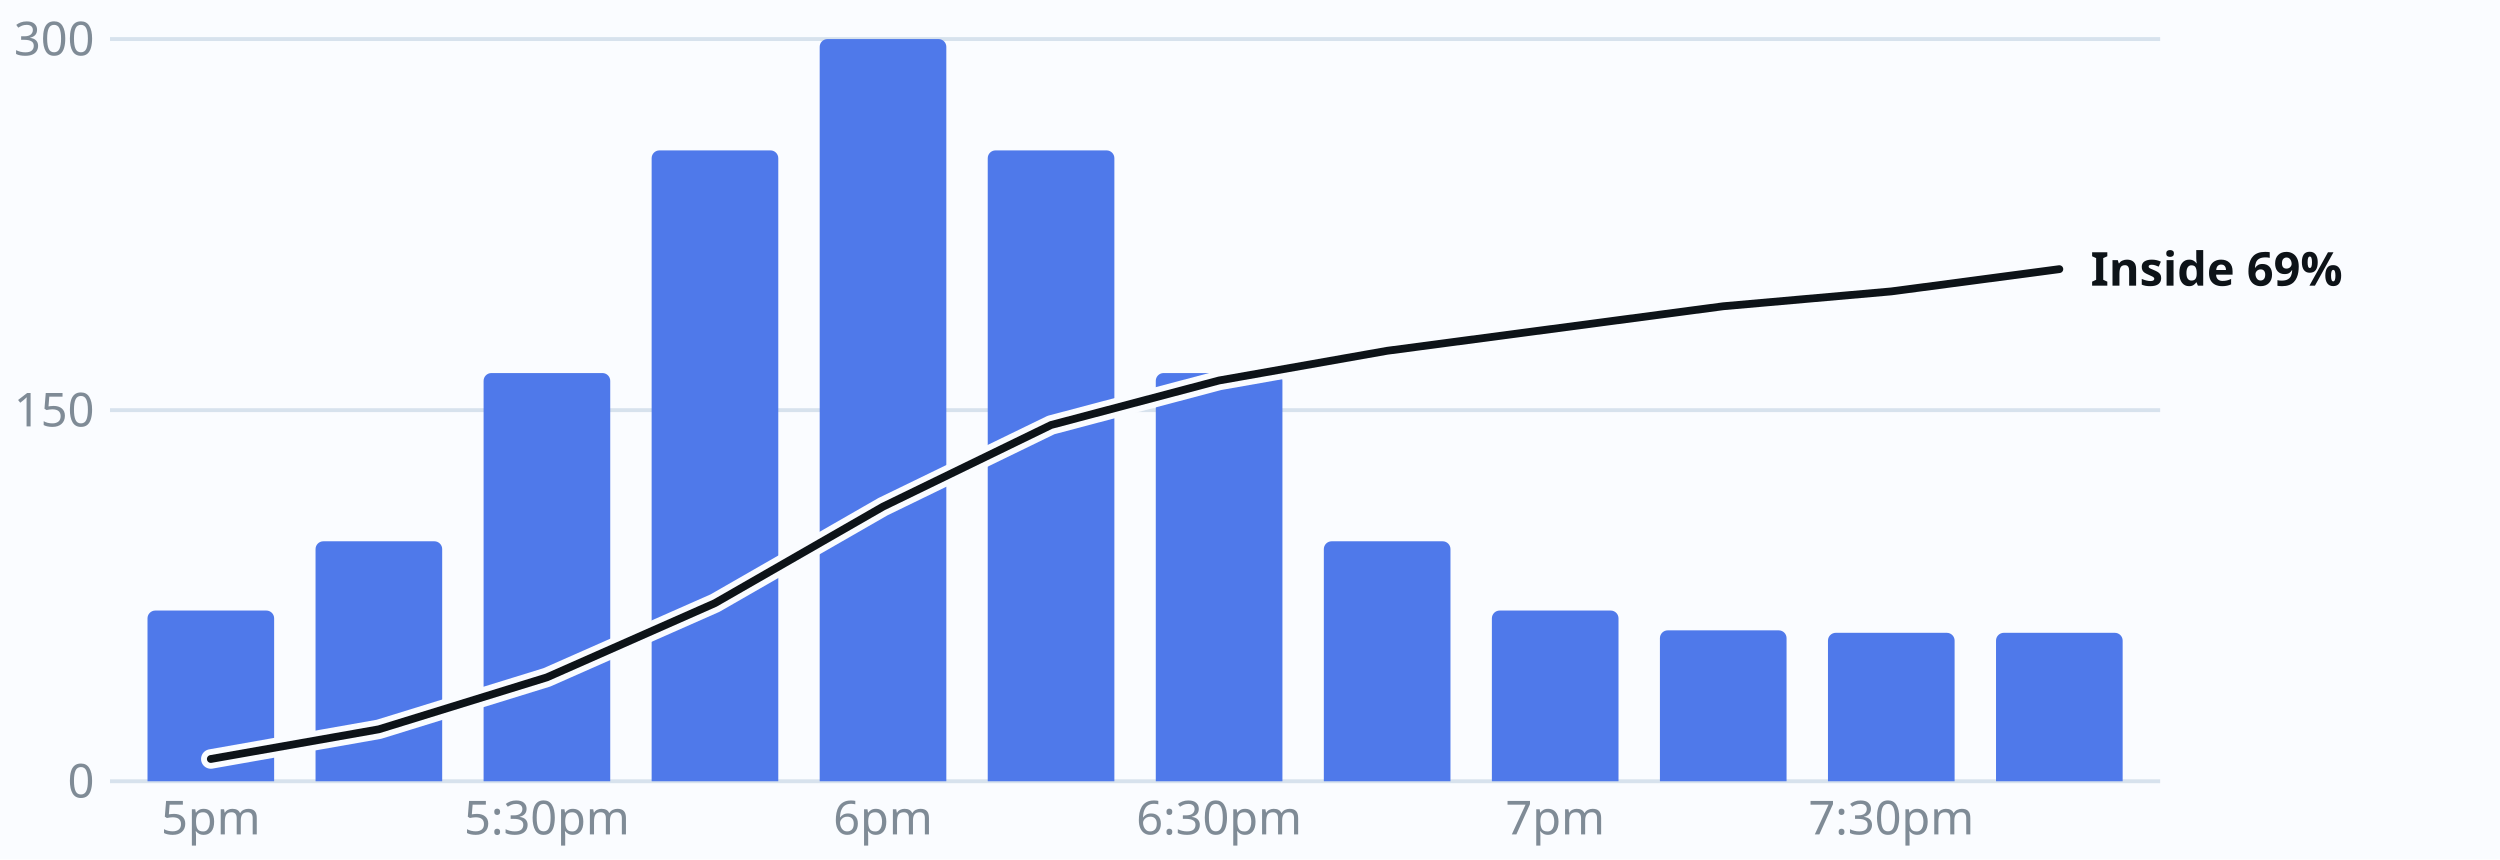
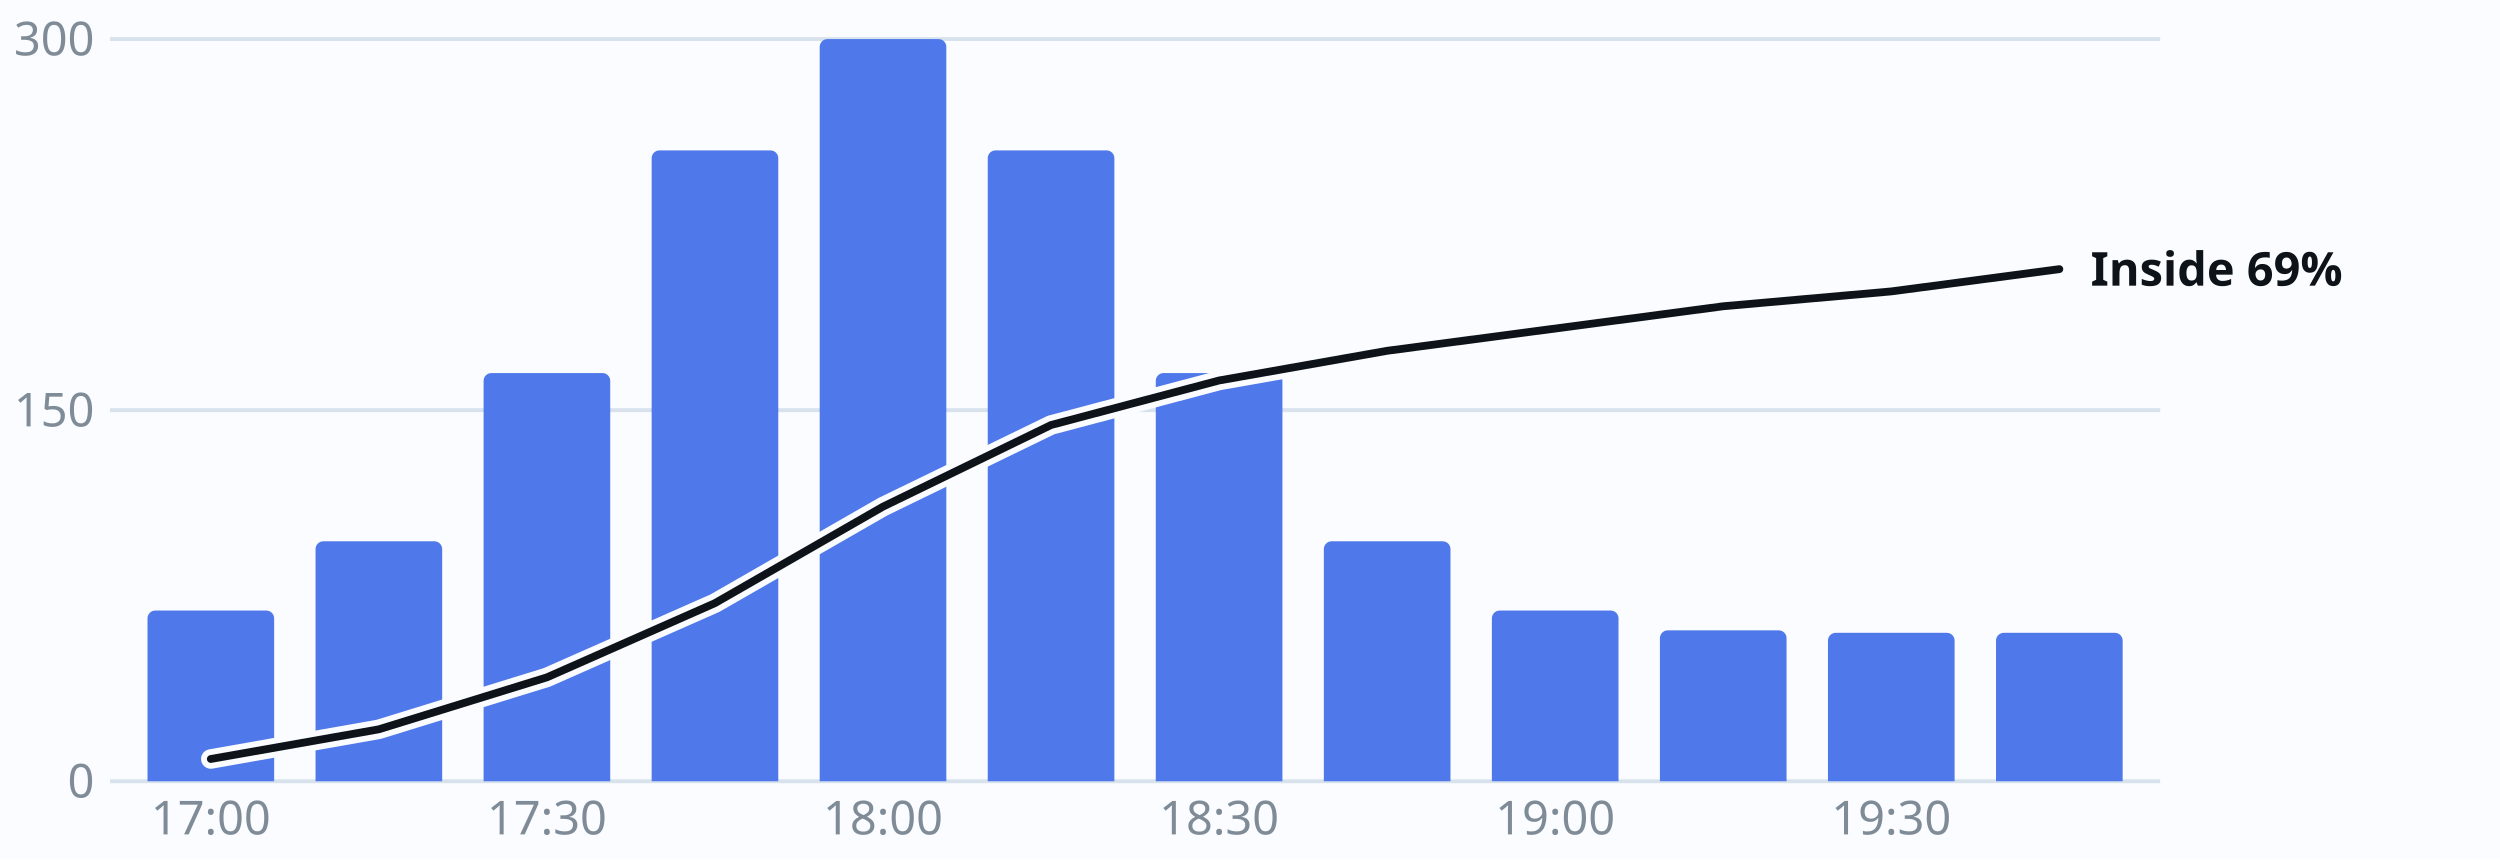
<svg xmlns="http://www.w3.org/2000/svg" class="ts-chart" width="640" height="220" viewBox="0 0 640 220" role="img" aria-roledescription="chart" aria-label="Entry peaked at 6pm, with 69% inside by 8pm" style="font-family:Intermission,system-ui,sans-serif;font-size:12px;font-variant-numeric:tabular-nums;color:#475766;background:#fafcff;display:block;overflow:visible">
  <style>[data-ts-key^="label-"]{paint-order:stroke;stroke:#fafcff;stroke-width:3px;stroke-linejoin:round}</style>
  <rect x="0" y="0" width="640" height="220" fill="#fafcff" />
  <g data-ts-key="grid" class="ts-chart__grid" aria-hidden="true" stroke="#d7e2ed" stroke-opacity="0.11" stroke-width="1">
    <line data-ts-key="y-grid:number:0" stroke="#d7e2ed" stroke-opacity="1" x1="28.16" y1="200" x2="553" y2="200" />
    <line data-ts-key="y-grid:number:150" stroke="#d7e2ed" stroke-opacity="1" x1="28.16" y1="105" x2="553" y2="105" />
    <line data-ts-key="y-grid:number:300" stroke="#d7e2ed" stroke-opacity="1" x1="28.16" y1="10" x2="553" y2="10" />
  </g>
  <g data-ts-key="marks" class="ts-chart__marks">
    <g data-ts-key="series-1" class="ts-chart__bar ts-chart__bar-y" aria-hidden="true">
      <path data-ts-key="series-1:object:null:string:16:2026-11-14T17:00" fill="#4f79ea" stroke="none" stroke-dasharray="none" d="M39.76,156.3H68.18A2,2 0 0 1 70.18,158.3V200A0,0 0 0 1 70.18,200H37.76A0,0 0 0 1 37.76,200V158.3A2,2 0 0 1 39.76,156.3Z" />
      <path data-ts-key="series-1:object:null:string:16:2026-11-14T17:15" fill="#4f79ea" stroke="none" stroke-dasharray="none" d="M82.78,138.57H111.2A2,2 0 0 1 113.2,140.57V200A0,0 0 0 1 113.2,200H80.78A0,0 0 0 1 80.78,200V140.57A2,2 0 0 1 82.78,138.57Z" />
      <path data-ts-key="series-1:object:null:string:16:2026-11-14T17:30" fill="#4f79ea" stroke="none" stroke-dasharray="none" d="M125.8,95.5H154.22A2,2 0 0 1 156.22,97.5V200A0,0 0 0 1 156.22,200H123.8A0,0 0 0 1 123.8,200V97.5A2,2 0 0 1 125.8,95.5Z" />
      <path data-ts-key="series-1:object:null:string:16:2026-11-14T17:45" fill="#4f79ea" stroke="none" stroke-dasharray="none" d="M168.82,38.5H197.24A2,2 0 0 1 199.24,40.5V200A0,0 0 0 1 199.24,200H166.82A0,0 0 0 1 166.82,200V40.5A2,2 0 0 1 168.82,38.5Z" />
      <path data-ts-key="series-1:object:null:string:16:2026-11-14T18:00" fill="#4f79ea" stroke="none" stroke-dasharray="none" d="M211.84,10H240.26A2,2 0 0 1 242.26,12V200A0,0 0 0 1 242.26,200H209.84A0,0 0 0 1 209.84,200V12A2,2 0 0 1 211.84,10Z" />
      <path data-ts-key="series-1:object:null:string:16:2026-11-14T18:15" fill="#4f79ea" stroke="none" stroke-dasharray="none" d="M254.86,38.5H283.28A2,2 0 0 1 285.28,40.5V200A0,0 0 0 1 285.28,200H252.86A0,0 0 0 1 252.86,200V40.5A2,2 0 0 1 254.86,38.5Z" />
      <path data-ts-key="series-1:object:null:string:16:2026-11-14T18:30" fill="#4f79ea" stroke="none" stroke-dasharray="none" d="M297.88,95.5H326.3A2,2 0 0 1 328.3,97.5V200A0,0 0 0 1 328.3,200H295.88A0,0 0 0 1 295.88,200V97.5A2,2 0 0 1 297.88,95.5Z" />
      <path data-ts-key="series-1:object:null:string:16:2026-11-14T18:45" fill="#4f79ea" stroke="none" stroke-dasharray="none" d="M340.9,138.57H369.32A2,2 0 0 1 371.32,140.57V200A0,0 0 0 1 371.32,200H338.9A0,0 0 0 1 338.9,200V140.57A2,2 0 0 1 340.9,138.57Z" />
      <path data-ts-key="series-1:object:null:string:16:2026-11-14T19:00" fill="#4f79ea" stroke="none" stroke-dasharray="none" d="M383.92,156.3H412.34A2,2 0 0 1 414.34,158.3V200A0,0 0 0 1 414.34,200H381.92A0,0 0 0 1 381.92,200V158.3A2,2 0 0 1 383.92,156.3Z" />
      <path data-ts-key="series-1:object:null:string:16:2026-11-14T19:15" fill="#4f79ea" stroke="none" stroke-dasharray="none" d="M426.94,161.37H455.36A2,2 0 0 1 457.36,163.37V200A0,0 0 0 1 457.36,200H424.94A0,0 0 0 1 424.94,200V163.37A2,2 0 0 1 426.94,161.37Z" />
      <path data-ts-key="series-1:object:null:string:16:2026-11-14T19:30" fill="#4f79ea" stroke="none" stroke-dasharray="none" d="M469.96,162H498.38A2,2 0 0 1 500.38,164V200A0,0 0 0 1 500.38,200H467.96A0,0 0 0 1 467.96,200V164A2,2 0 0 1 469.96,162Z" />
      <path data-ts-key="series-1:object:null:string:16:2026-11-14T19:45" fill="#4f79ea" stroke="none" stroke-dasharray="none" d="M512.98,162H541.4A2,2 0 0 1 543.4,164V200A0,0 0 0 1 543.4,200H510.98A0,0 0 0 1 510.98,200V164A2,2 0 0 1 512.98,162Z" />
    </g>
    <g data-ts-key="line-underlay:object:null" class="ts-chart__line" aria-hidden="true">
      <path data-ts-key="line-underlay:object:null:segment:0" fill="none" stroke="#fafcff" stroke-width="5" stroke-linecap="round" stroke-linejoin="round" d="M53.97,194.3L96.99,186.7L140.01,173.4L183.03,154.4L226.05,129.7L269.07,108.8L312.09,97.4L355.11,89.8L398.13,84.1L441.15,78.4L484.17,74.6L527.19,68.9" vector-effect="non-scaling-stroke" />
    </g>
    <g data-ts-key="line:object:null" class="ts-chart__line" aria-hidden="true">
      <path data-ts-key="line:object:null:segment:0" fill="none" stroke="#0d1318" stroke-width="2" stroke-linecap="round" stroke-linejoin="round" d="M53.97,194.3L96.99,186.7L140.01,173.4L183.03,154.4L226.05,129.7L269.07,108.8L312.09,97.4L355.11,89.8L398.13,84.1L441.15,78.4L484.17,74.6L527.19,68.9" vector-effect="non-scaling-stroke" />
    </g>
    <g data-ts-key="label-line" class="ts-chart__text" aria-hidden="true">
      <text data-ts-key="label-line:object:null:string:16:2026-11-14T19:45" fill="#0d1318" x="535.19" y="68.9" text-anchor="start" dominant-baseline="middle" font-size="12" font-weight="600" font-family="inherit">Inside 69%</text>
    </g>
  </g>
  <g data-ts-key="axes" class="ts-chart__axes" aria-hidden="true">
-     <text data-ts-key="x-tick-label:string:16:2026-11-14T17:00" fill="#475766" fill-opacity="0.68" x="53.97" y="213.6" text-anchor="middle" font-size="12" font-family="inherit">5pm</text>
-     <text data-ts-key="x-tick-label:string:16:2026-11-14T17:30" fill="#475766" fill-opacity="0.68" x="140.01" y="213.6" text-anchor="middle" font-size="12" font-family="inherit">5:30pm</text>
-     <text data-ts-key="x-tick-label:string:16:2026-11-14T18:00" fill="#475766" fill-opacity="0.68" x="226.05" y="213.6" text-anchor="middle" font-size="12" font-family="inherit">6pm</text>
-     <text data-ts-key="x-tick-label:string:16:2026-11-14T18:30" fill="#475766" fill-opacity="0.68" x="312.09" y="213.6" text-anchor="middle" font-size="12" font-family="inherit">6:30pm</text>
-     <text data-ts-key="x-tick-label:string:16:2026-11-14T19:00" fill="#475766" fill-opacity="0.68" x="398.13" y="213.6" text-anchor="middle" font-size="12" font-family="inherit">7pm</text>
-     <text data-ts-key="x-tick-label:string:16:2026-11-14T19:30" fill="#475766" fill-opacity="0.68" x="484.17" y="213.6" text-anchor="middle" font-size="12" font-family="inherit">7:30pm</text>
+     <text data-ts-key="x-tick-label:string:16:2026-11-14T17:00" fill="#475766" fill-opacity="0.68" x="53.97" y="213.6" text-anchor="middle" font-size="12" font-family="inherit">17:00</text>
+     <text data-ts-key="x-tick-label:string:16:2026-11-14T17:30" fill="#475766" fill-opacity="0.68" x="140.01" y="213.6" text-anchor="middle" font-size="12" font-family="inherit">17:30</text>
+     <text data-ts-key="x-tick-label:string:16:2026-11-14T18:00" fill="#475766" fill-opacity="0.68" x="226.05" y="213.6" text-anchor="middle" font-size="12" font-family="inherit">18:00</text>
+     <text data-ts-key="x-tick-label:string:16:2026-11-14T18:30" fill="#475766" fill-opacity="0.68" x="312.09" y="213.6" text-anchor="middle" font-size="12" font-family="inherit">18:30</text>
+     <text data-ts-key="x-tick-label:string:16:2026-11-14T19:00" fill="#475766" fill-opacity="0.68" x="398.13" y="213.6" text-anchor="middle" font-size="12" font-family="inherit">19:00</text>
+     <text data-ts-key="x-tick-label:string:16:2026-11-14T19:30" fill="#475766" fill-opacity="0.68" x="484.17" y="213.6" text-anchor="middle" font-size="12" font-family="inherit">19:30</text>
    <text data-ts-key="y-tick-label:number:0" fill="#475766" fill-opacity="0.68" x="24.16" y="200" text-anchor="end" dominant-baseline="middle" font-size="12" font-family="inherit">0</text>
    <text data-ts-key="y-tick-label:number:150" fill="#475766" fill-opacity="0.68" x="24.16" y="105" text-anchor="end" dominant-baseline="middle" font-size="12" font-family="inherit">150</text>
    <text data-ts-key="y-tick-label:number:300" fill="#475766" fill-opacity="0.68" x="24.16" y="10" text-anchor="end" dominant-baseline="middle" font-size="12" font-family="inherit">300</text>
  </g>
</svg>
